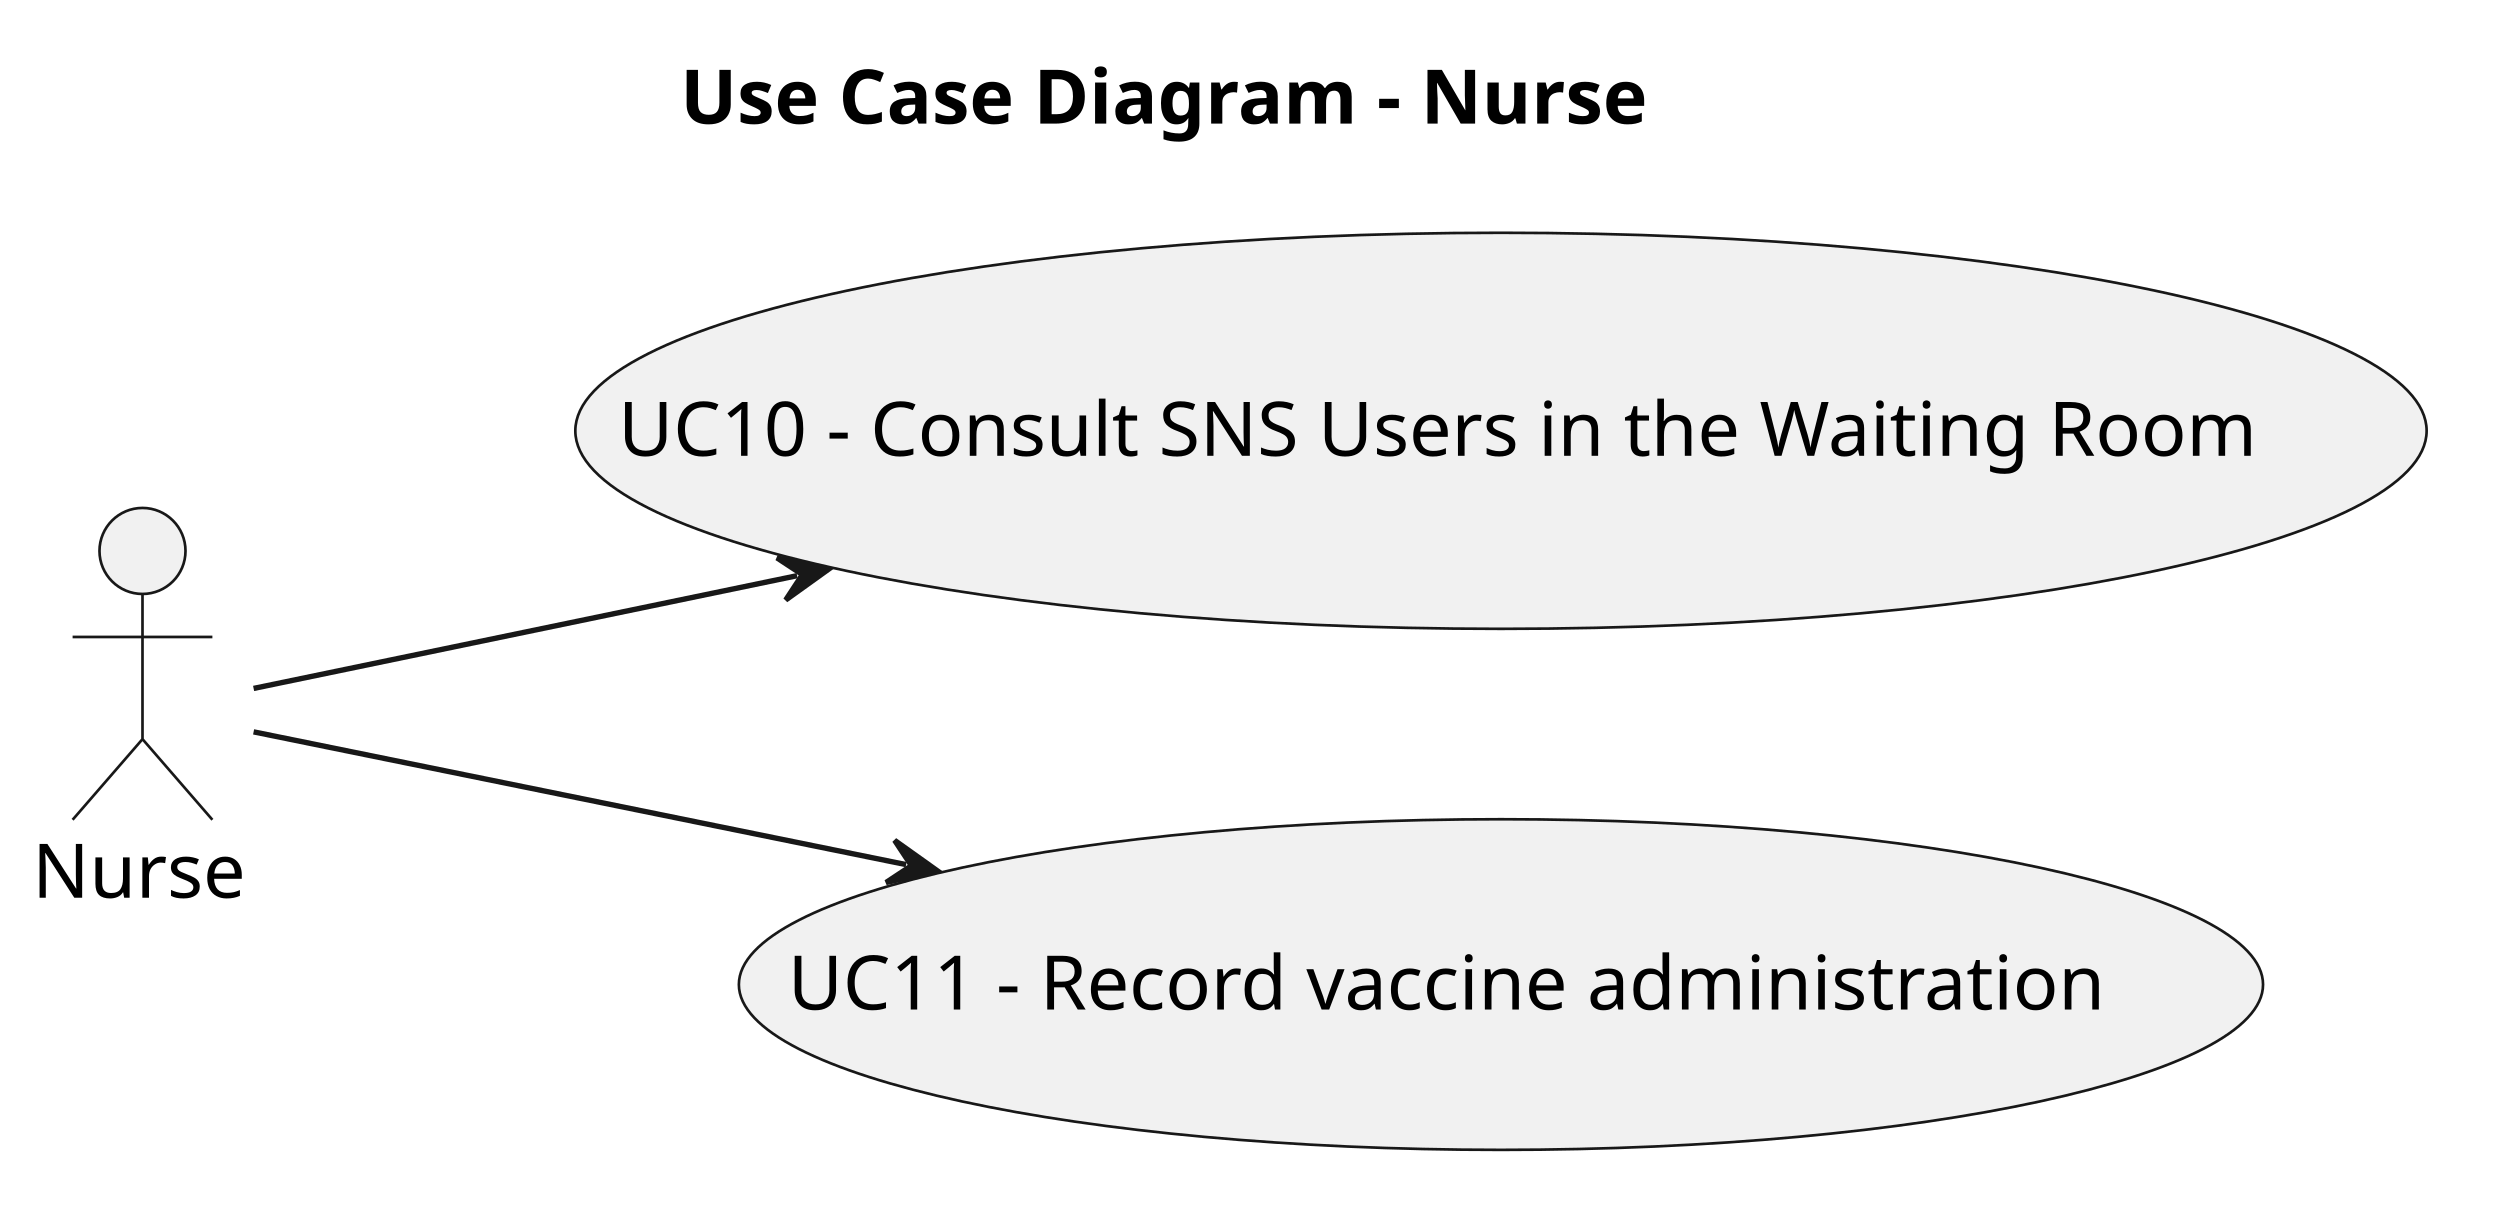
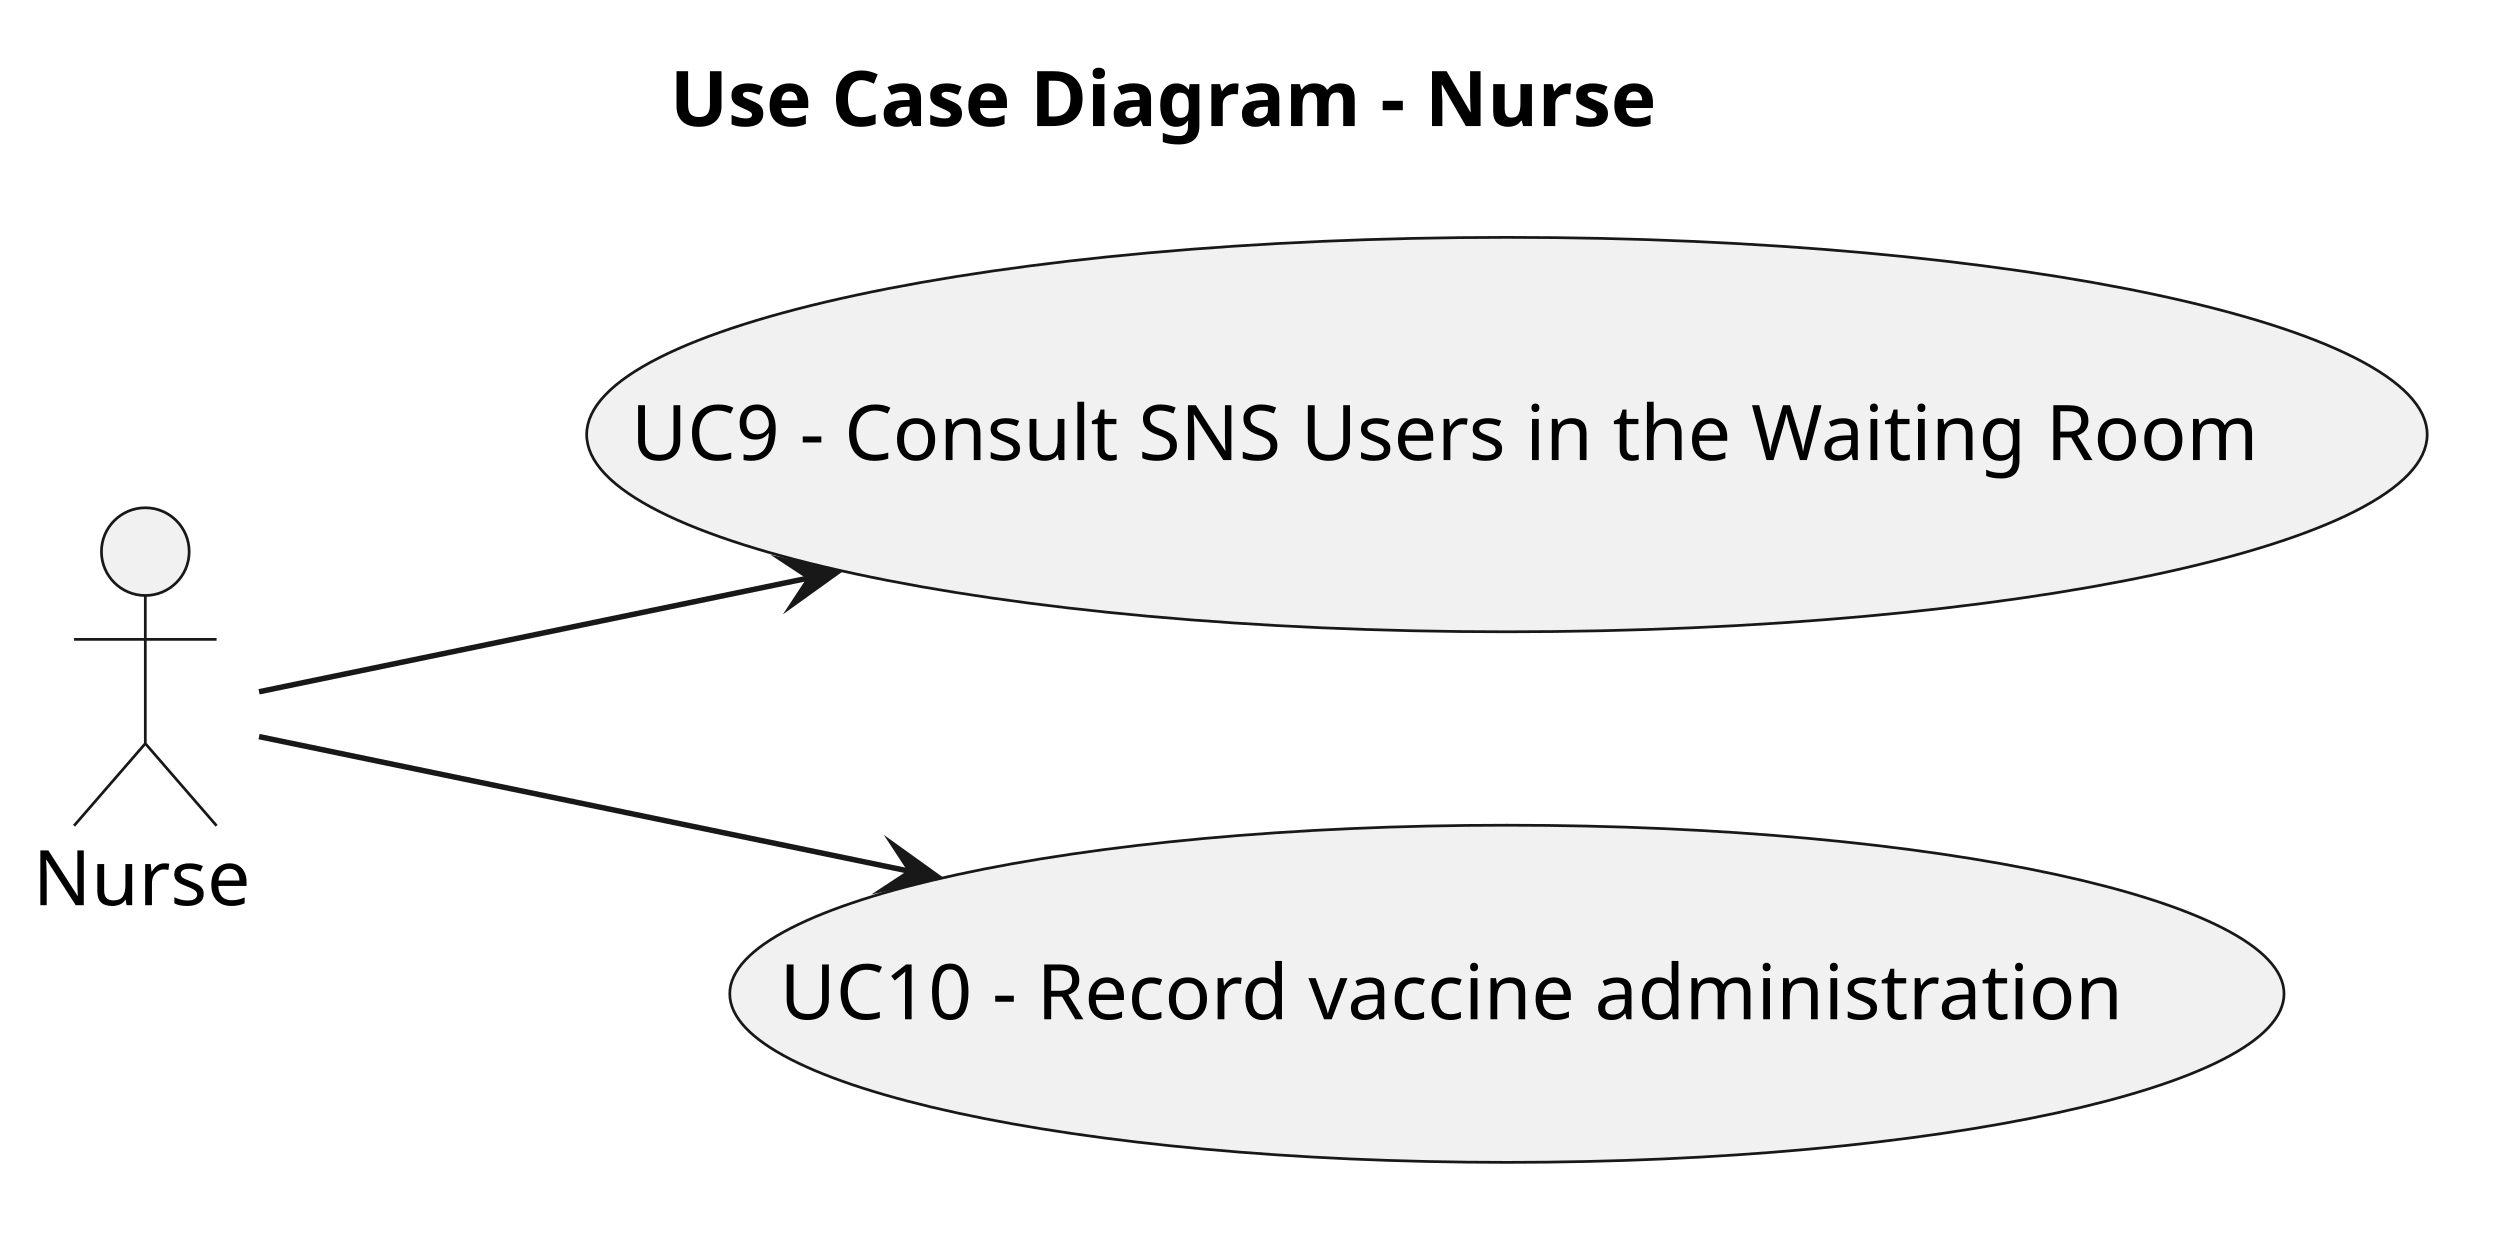
- <svg xmlns="http://www.w3.org/2000/svg" contentStyleType="text/css" data-diagram-type="DESCRIPTION" height="227px" preserveAspectRatio="none" style="width:465px;height:227px;background:#FFFFFF;" version="1.1" viewBox="0 0 465 227" width="465px" zoomAndPan="magnify">
+ <svg xmlns="http://www.w3.org/2000/svg" contentStyleType="text/css" data-diagram-type="DESCRIPTION" height="226px" preserveAspectRatio="none" style="width:456px;height:226px;background:#FFFFFF;" version="1.1" viewBox="0 0 456 226" width="456px" zoomAndPan="magnify">
  <defs />
  <g>
    <g class="title" data-source-line="1">
-       <text fill="#000000" font-family="sans-serif" font-size="14" font-weight="700" lengthAdjust="spacing" textLength="205.297" x="126.528" y="22.995">Use Case Diagram - Nurse</text>
+       <text fill="#000000" font-family="sans-serif" font-size="14" font-weight="700" lengthAdjust="spacing" textLength="205.297" x="122.209" y="22.995">Use Case Diagram - Nurse</text>
    </g>
-     <g class="entity" data-qualified-name="Nurse" data-source-line="4" id="ent0002">
-       <ellipse cx="26.504" cy="102.477" fill="#F1F1F1" rx="8" ry="8" style="stroke:#181818;stroke-width:0.5;" />
-       <path d="M26.504,110.477 L26.504,137.477 M13.504,118.477 L39.504,118.477 M26.504,137.477 L13.504,152.477 M26.504,137.477 L39.504,152.477" fill="none" style="stroke:#181818;stroke-width:0.5;" />
-       <text fill="#000000" font-family="sans-serif" font-size="14" lengthAdjust="spacing" textLength="41.009" x="6" y="166.972">Nurse</text>
+     <g class="entity" data-qualified-name="Nurse" data-source-line="4" id="ent0001">
+       <ellipse cx="26.504" cy="100.617" fill="#F1F1F1" rx="8" ry="8" style="stroke:#181818;stroke-width:0.5;" />
+       <path d="M26.504,108.617 L26.504,135.617 M13.504,116.617 L39.504,116.617 M26.504,135.617 L13.504,150.617 M26.504,135.617 L39.504,150.617" fill="none" style="stroke:#181818;stroke-width:0.5;" />
+       <text fill="#000000" font-family="sans-serif" font-size="14" lengthAdjust="spacing" textLength="41.009" x="6" y="165.112">Nurse</text>
    </g>
-     <g class="entity" data-qualified-name="UC10" data-source-line="7" id="ent0003">
-       <ellipse cx="279.182" cy="80.131" fill="#F1F1F1" rx="172.172" ry="36.834" style="stroke:#181818;stroke-width:0.5;" />
-       <text fill="#000000" font-family="sans-serif" font-size="14" lengthAdjust="spacing" textLength="328.385" x="114.989" y="84.78">UC10 - Consult SNS Users in the Waiting Room</text>
+     <g class="entity" data-qualified-name="UC9" data-source-line="7" id="ent0002">
+       <ellipse cx="274.863" cy="79.267" fill="#F1F1F1" rx="167.853" ry="35.971" style="stroke:#181818;stroke-width:0.5;" />
+       <text fill="#000000" font-family="sans-serif" font-size="14" lengthAdjust="spacing" textLength="319.478" x="115.124" y="83.916">UC9 - Consult SNS Users in the Waiting Room</text>
    </g>
-     <g class="entity" data-qualified-name="UC11" data-source-line="8" id="ent0004">
-       <ellipse cx="279.178" cy="183.126" fill="#F1F1F1" rx="141.748" ry="30.75" style="stroke:#181818;stroke-width:0.5;" />
-       <text fill="#000000" font-family="sans-serif" font-size="14" lengthAdjust="spacing" textLength="265.262" x="146.547" y="187.775">UC11 - Record vaccine administration</text>
+     <g class="entity" data-qualified-name="UC10" data-source-line="8" id="ent0003">
+       <ellipse cx="274.858" cy="181.266" fill="#F1F1F1" rx="141.748" ry="30.75" style="stroke:#181818;stroke-width:0.5;" />
+       <text fill="#000000" font-family="sans-serif" font-size="14" lengthAdjust="spacing" textLength="265.262" x="142.227" y="185.915">UC10 - Record vaccine administration</text>
    </g>
-     <g class="link" data-entity-1="ent0002" data-entity-2="ent0003" data-link-type="dependency" data-source-line="10" id="lnk5">
-       <path d="M47.17,128.047 C70.84,123.137 106.705,115.695 148.265,107.075" fill="none" id="Nurse-to-UC10" style="stroke:#181818;stroke-width:1;" />
-       <polygon fill="#181818" points="154.14,105.857,144.515,103.768,149.244,106.872,146.14,111.601,154.14,105.857" style="stroke:#181818;stroke-width:1;" />
+     <g class="link" data-entity-1="ent0001" data-entity-2="ent0002" data-link-type="dependency" data-source-line="10" id="lnk4">
+       <path d="M47.25,126.177 C70.71,121.327 106.954,113.82 147.794,105.37" fill="none" id="Nurse-to-UC9" style="stroke:#181818;stroke-width:1;" />
+       <polygon fill="#181818" points="152.69,104.357,143.066,102.263,147.794,105.37,144.687,110.097,152.69,104.357" style="stroke:#181818;stroke-width:1;stroke-linejoin:miter;stroke-miterlimit:10;" />
    </g>
-     <g class="link" data-entity-1="ent0002" data-entity-2="ent0004" data-link-type="dependency" data-source-line="11" id="lnk6">
-       <path d="M47.17,136.127 C74.7,141.727 120.831,151.11 168.541,160.82" fill="none" id="Nurse-to-UC11" style="stroke:#181818;stroke-width:1;" />
-       <polygon fill="#181818" points="174.42,162.017,166.399,156.302,169.52,161.02,164.803,164.142,174.42,162.017" style="stroke:#181818;stroke-width:1;" />
+     <g class="link" data-entity-1="ent0001" data-entity-2="ent0003" data-link-type="dependency" data-source-line="11" id="lnk5">
+       <path d="M47.25,134.357 C74.25,139.947 119.764,149.363 166.194,158.974" fill="none" id="Nurse-to-UC10" style="stroke:#181818;stroke-width:1;" />
+       <polygon fill="#181818" points="171.09,159.987,163.088,154.246,166.194,158.974,161.466,162.08,171.09,159.987" style="stroke:#181818;stroke-width:1;stroke-linejoin:miter;stroke-miterlimit:10;" />
    </g>
  </g>
</svg>
